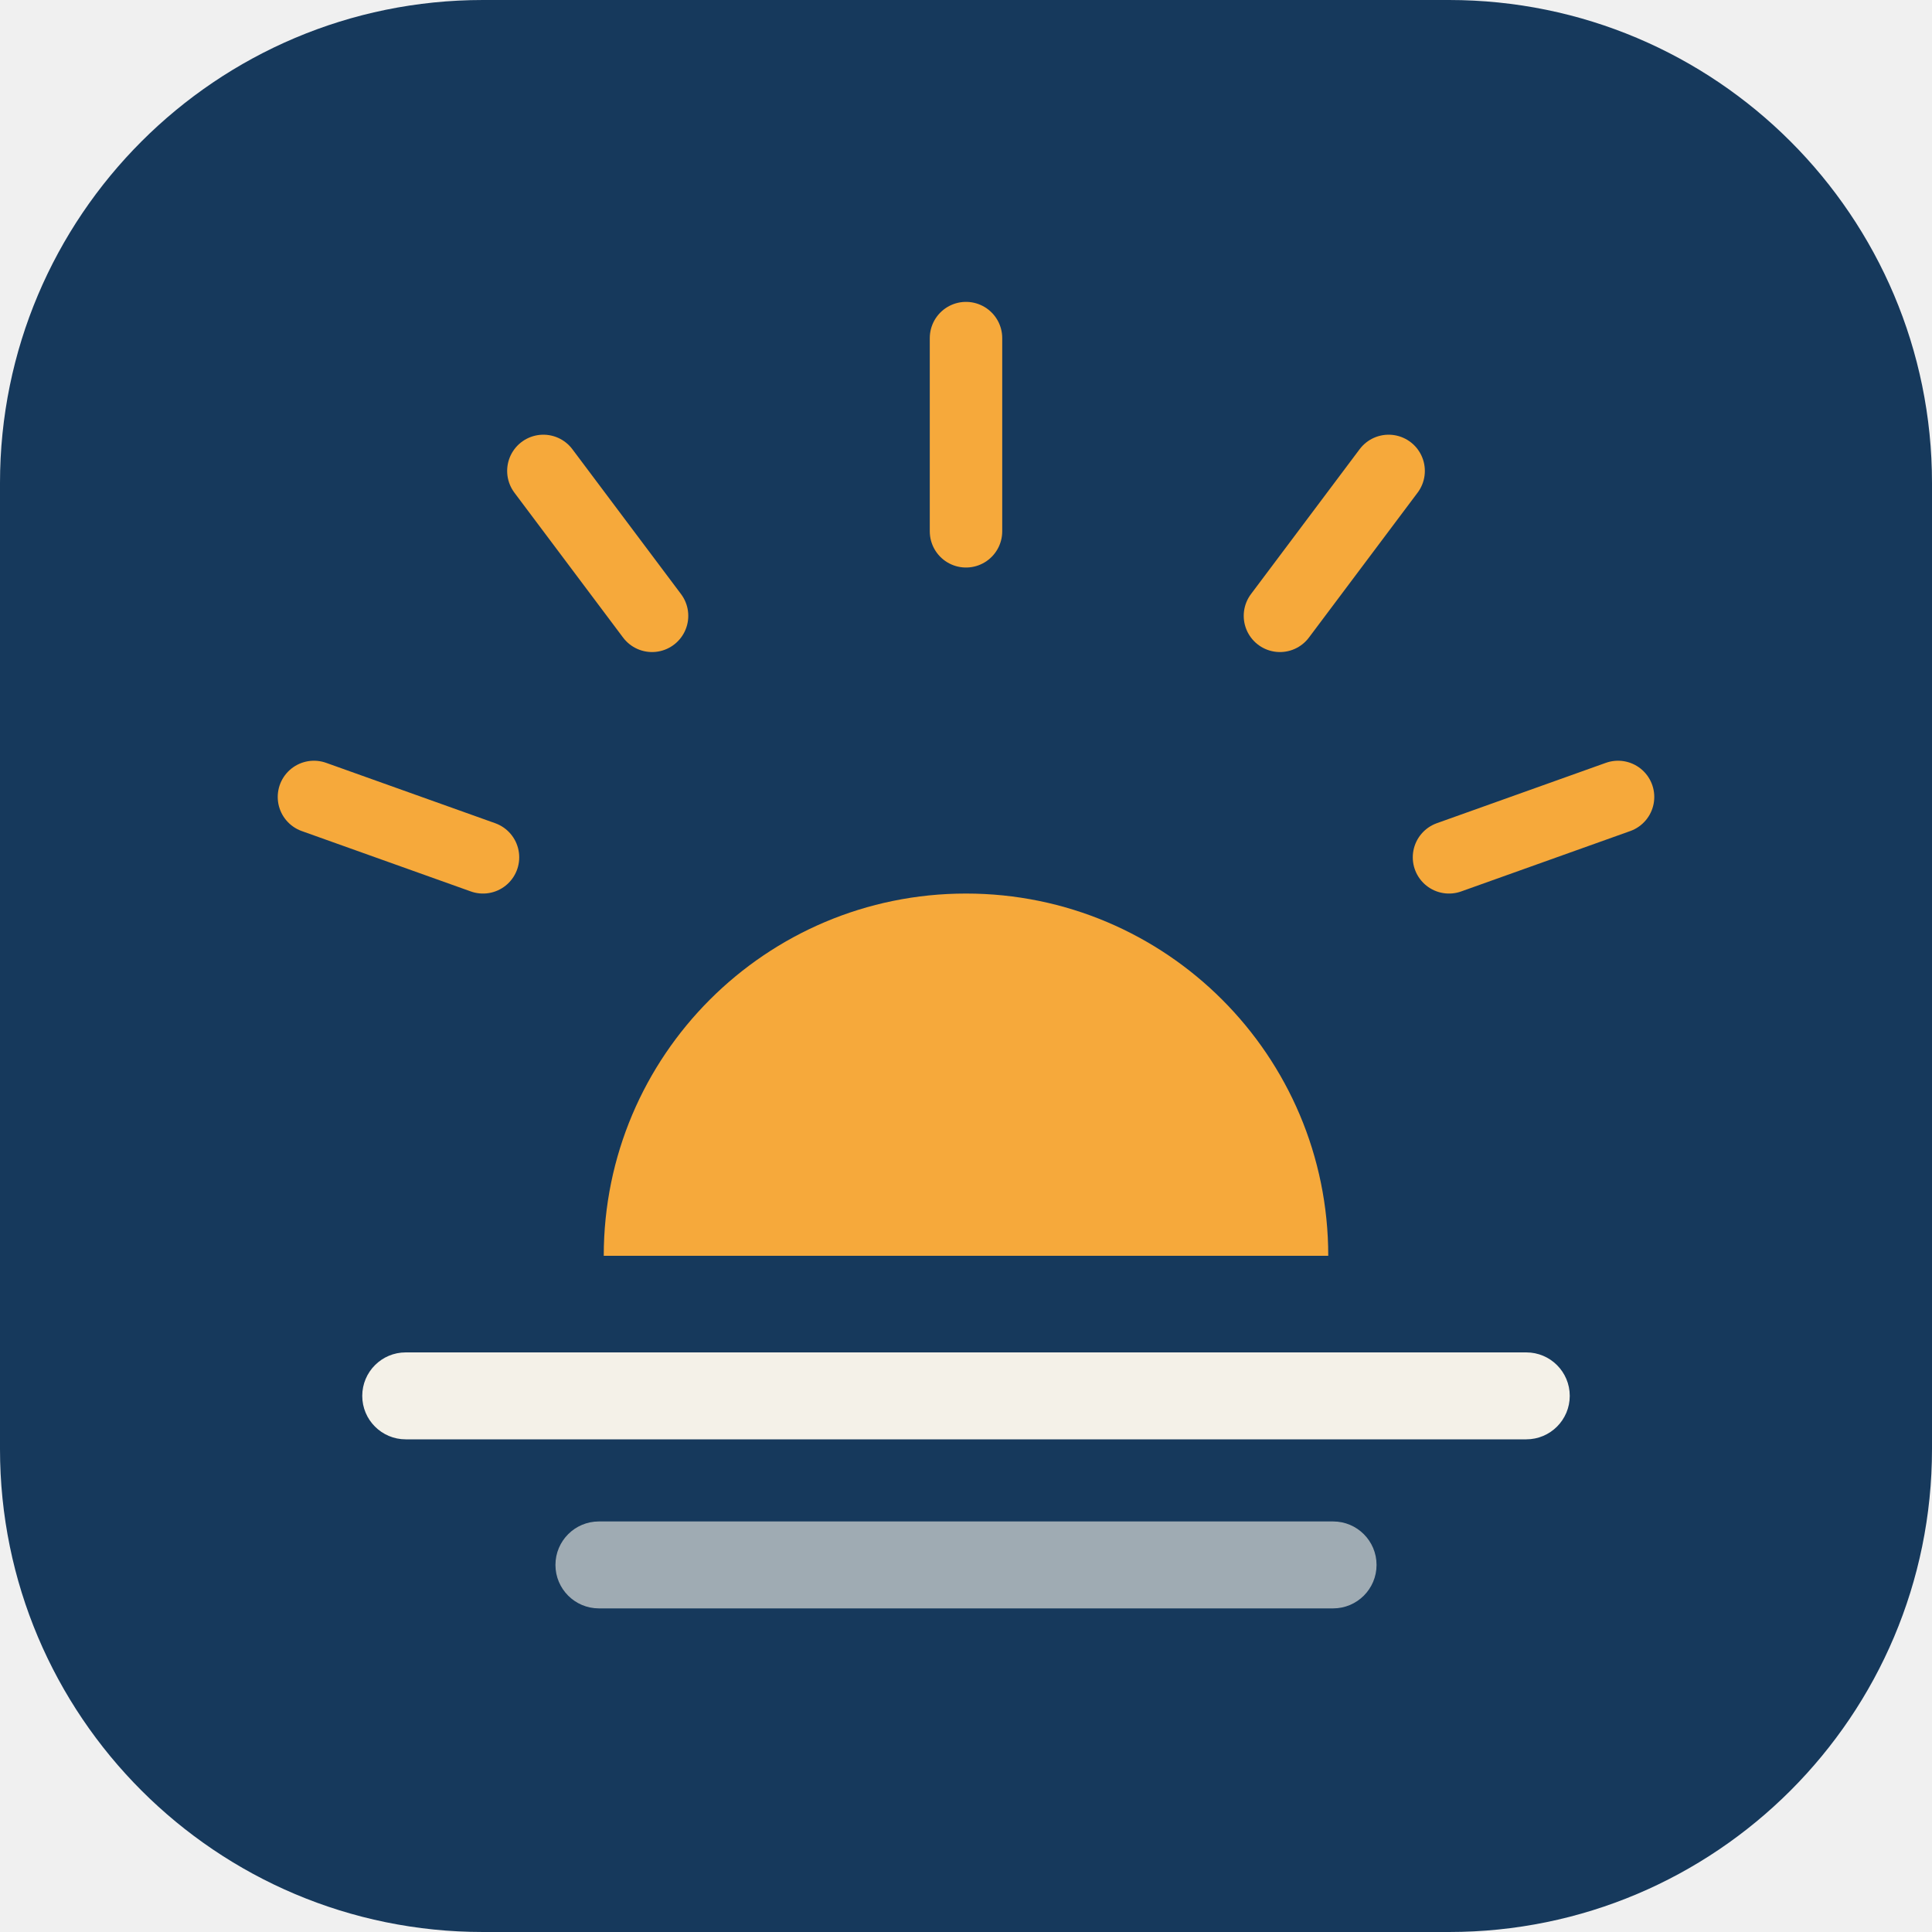
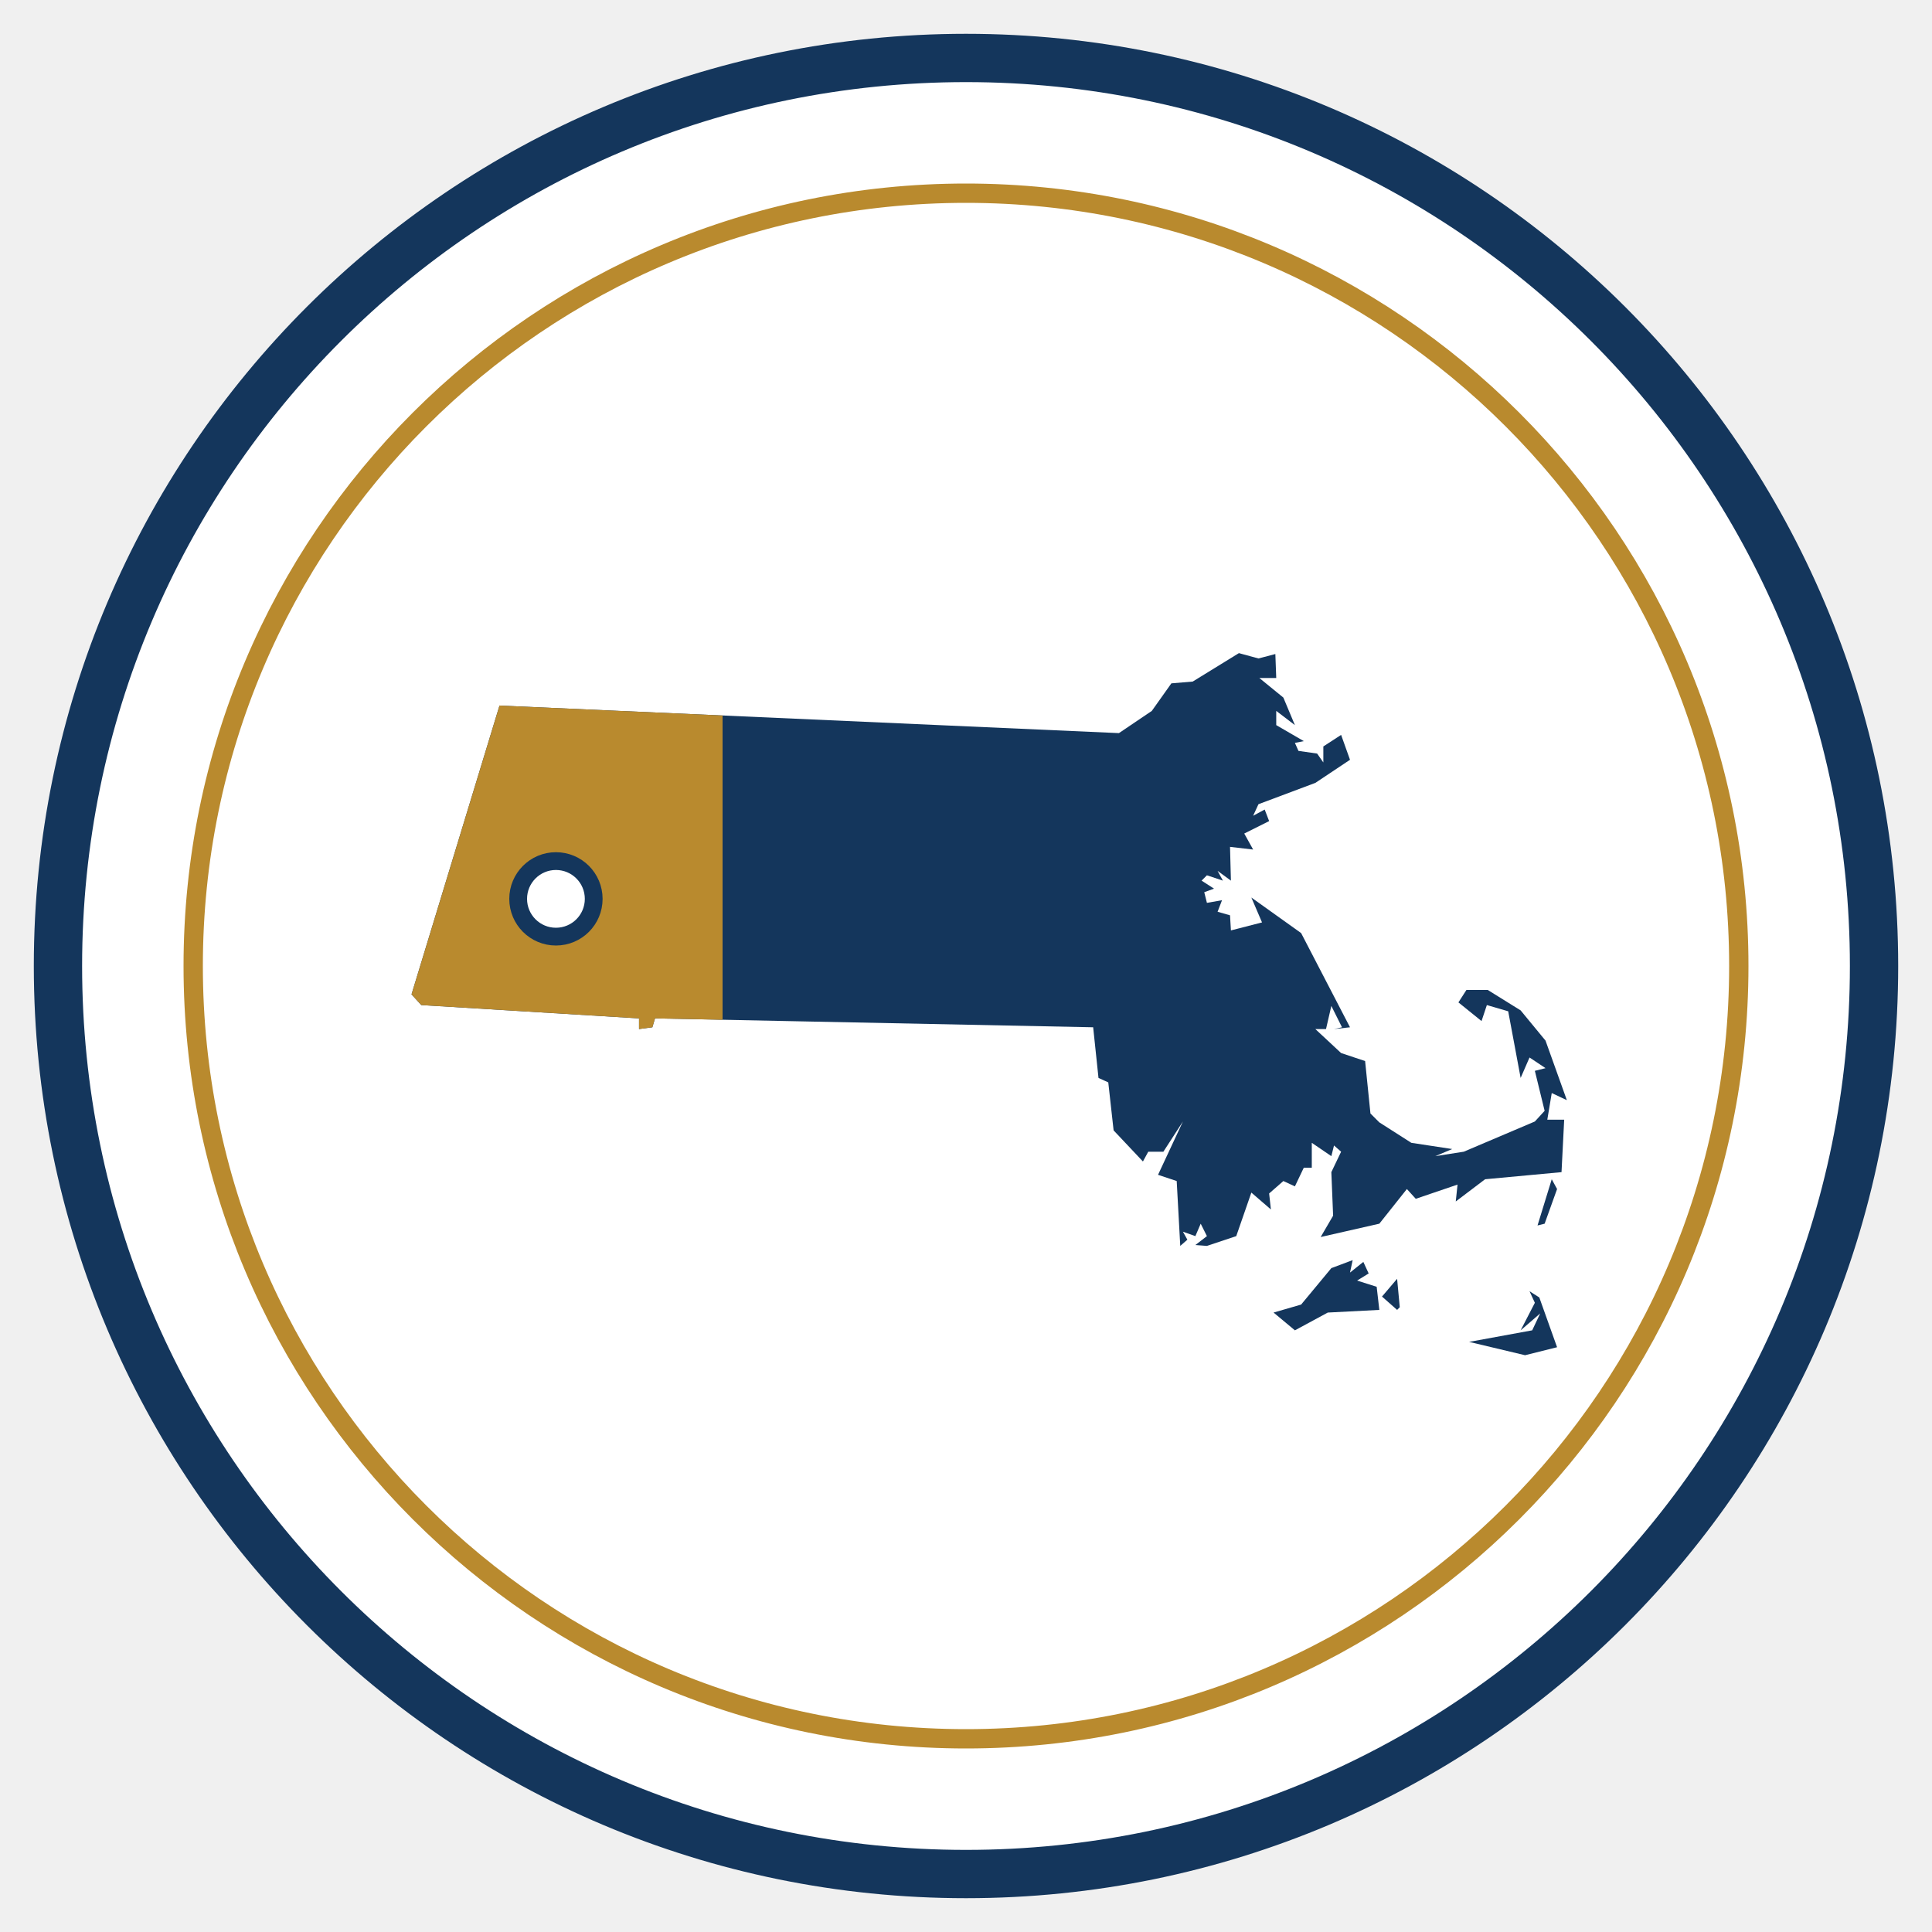
- <svg xmlns="http://www.w3.org/2000/svg" width="80" height="80" viewBox="0 0 80 80" fill="none" role="img" aria-label="Springfield Together">
+ <svg xmlns="http://www.w3.org/2000/svg" viewBox="0 0 200 200">
  <defs>
-     <clipPath id="stSky">
-       <rect x="0" y="0" width="80" height="52" />
+     <clipPath id="maShape">
+       <path d="M105.52 62.88l-0.88-0.56 0.48 1.040-1.28 2.48 1.76-1.52-0.72 1.52-5.68 1.040 5.040 1.2 2.88-0.72zM92.96 63.76l-0.24-2.56-1.36 1.6 1.36 1.2zM88.72 59.52l-1.92 0.72-2.72 3.28-2.48 0.72 1.92 1.6 2.96-1.6 4.64-0.24-0.24-2.080-1.76-0.56 1.040-0.64-0.48-1.040-1.2 0.96zM106 56.24l1.12-3.12-0.48-0.88-1.28 4.16zM80.24 5.36l-1.76-0.48-4.16 2.56-1.92 0.16-1.76 2.48-2.96 2-55.76-2.48-7.92 26 0.88 0.96 19.6 1.2v0.96l1.2-0.16 0.24-0.8 39.44 0.8 0.48 4.56 0.88 0.4 0.48 4.32 2.64 2.8 0.48-0.88h1.36l1.76-2.72-2.24 4.8 1.68 0.56 0.32 5.84 0.64-0.56-0.4-0.72 1.12 0.4 0.48-1.12 0.56 1.12-1.040 0.8 1.040 0.080 2.64-0.88 1.36-3.92 1.76 1.52-0.16-1.44 1.28-1.12 1.040 0.48 0.8-1.68h0.72v-2.24l1.76 1.2 0.24-0.96 0.64 0.56-0.88 1.84 0.16 3.92-1.12 1.92 5.28-1.2 2.48-3.12 0.8 0.88 3.76-1.28-0.16 1.52 2.64-2 6.88-0.64 0.24-4.72h-1.52l0.4-2.4 1.36 0.64-1.92-5.36-2.24-2.72-2.96-1.84h-1.92l-0.72 1.12 2.080 1.68 0.48-1.44 1.92 0.56 1.12 6 0.8-1.84 1.44 0.96-0.96 0.24 0.88 3.6-0.88 0.96-6.4 2.72-2.56 0.4 1.52-0.64-3.68-0.56-2.88-1.84-0.8-0.8-0.48-4.72-2.16-0.72-2.32-2.16h0.96l0.48-2.080 0.96 1.92-0.72 0.16 1.44-0.16-4.4-8.48-4.48-3.2 0.96 2.24-2.8 0.72-0.080-1.36-1.12-0.32 0.4-1.040-1.36 0.24-0.24-0.96 0.88-0.32-1.12-0.72 0.48-0.48 1.44 0.48-0.48-0.88 1.2 0.88-0.080-3.040 2.080 0.24-0.8-1.44 2.24-1.12-0.4-1.040-1.040 0.56 0.48-1.040 5.12-1.92 3.12-2.080-0.8-2.24-1.6 1.040v1.44l-0.56-0.8-1.68-0.24-0.32-0.72 0.8-0.16-2.48-1.44v-1.28l1.68 1.28-1.040-2.48-2.16-1.76h1.52l-0.080-2.16z" />
    </clipPath>
  </defs>
-   <rect width="80" height="80" rx="20" fill="#16395C" />
-   <g clip-path="url(#stSky)">
-     <circle cx="40" cy="52" r="15" fill="#F6A93B" />
-     <g stroke="#F6A93B" stroke-width="3" stroke-linecap="round">
-       <line x1="40" y1="14" x2="40" y2="22" />
-       <line x1="22.5" y1="19.5" x2="27" y2="25.5" />
-       <line x1="57.5" y1="19.5" x2="53" y2="25.5" />
-       <line x1="13" y1="33" x2="20" y2="35.5" />
-       <line x1="67" y1="33" x2="60" y2="35.5" />
+   <circle cx="100" cy="100" r="94" fill="#FFFFFF" stroke="#14365C" stroke-width="5" />
+   <circle cx="100" cy="100" r="80" fill="none" stroke="#B98A2E" stroke-width="2" />
+   <g transform="translate(38,62) scale(1.15)">
+     <g clip-path="url(#maShape)">
+       <rect x="-10" y="-10" width="140" height="100" fill="#14365C" />
    </g>
+     <g clip-path="url(#maShape)">
+       <rect x="-10" y="-10" width="42" height="100" fill="#B98A2E" />
+     </g>
+     <circle cx="17" cy="27" r="3.4" fill="#FFFFFF" stroke="#14365C" stroke-width="1.6" />
  </g>
-   <rect x="15" y="56" width="50" height="3.6" rx="1.8" fill="#F4F1E8" />
-   <rect x="23" y="63" width="34" height="3.6" rx="1.8" fill="#F4F1E8" opacity="0.62" />
</svg>
